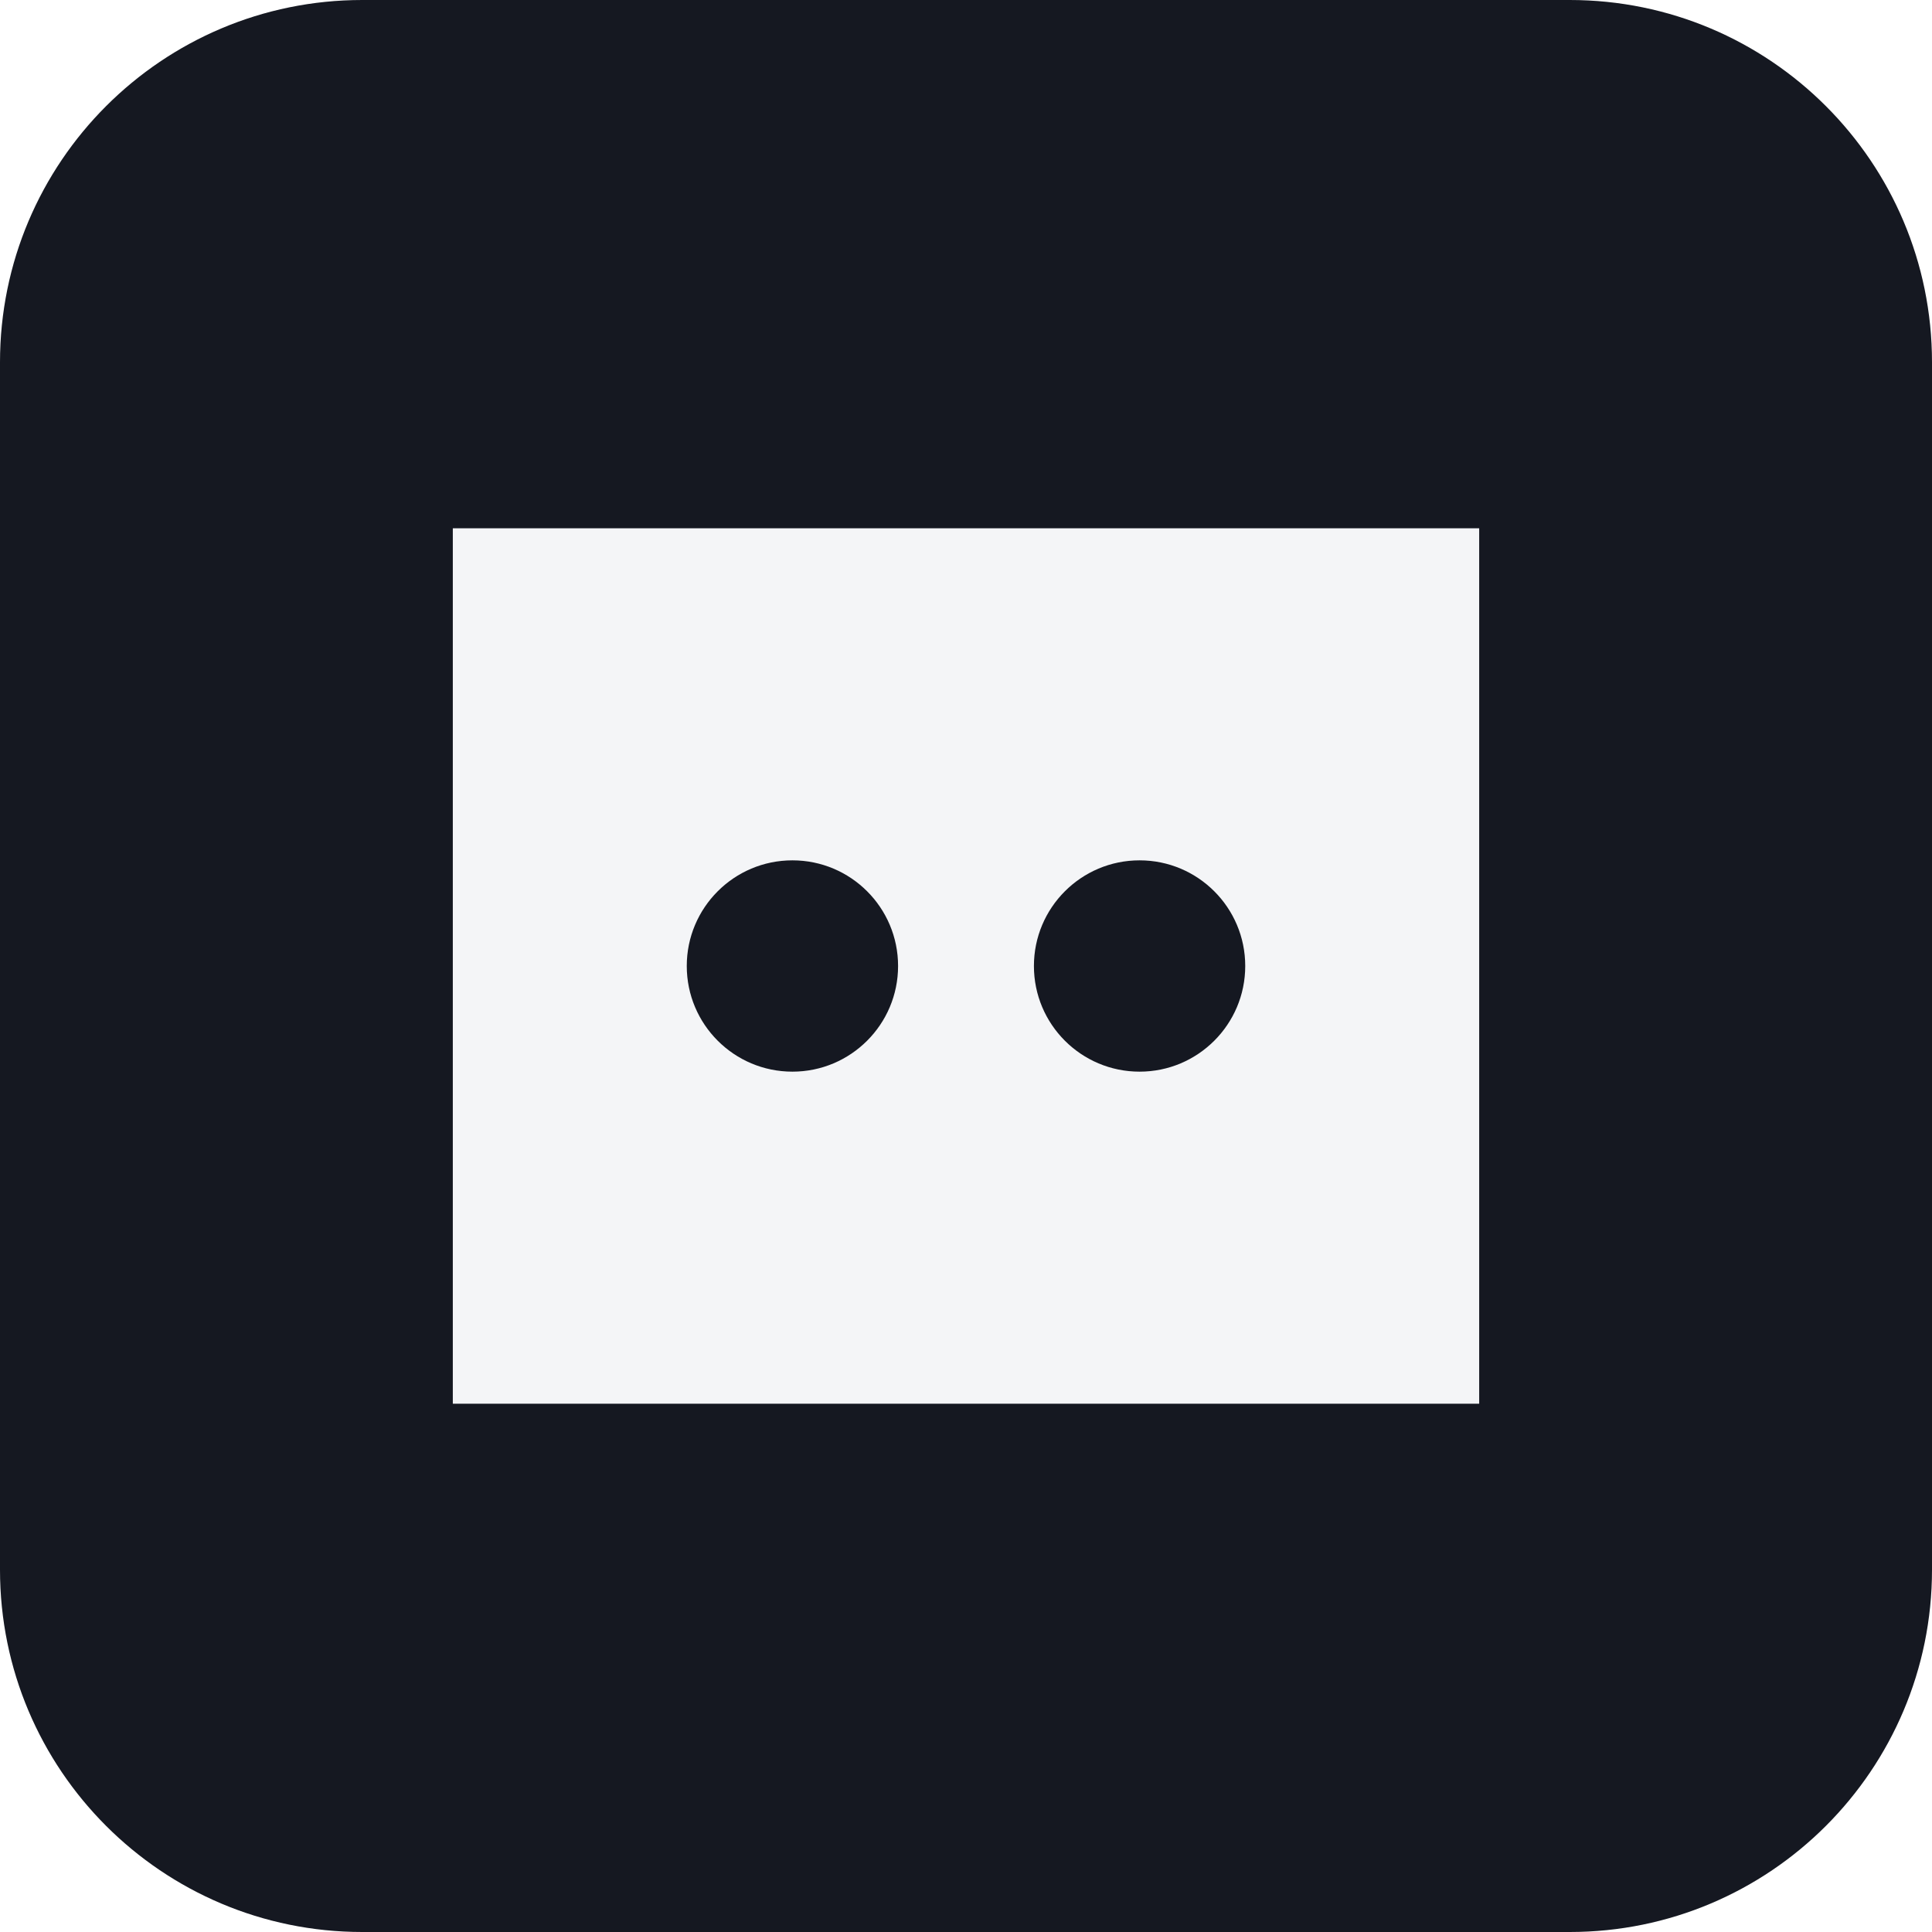
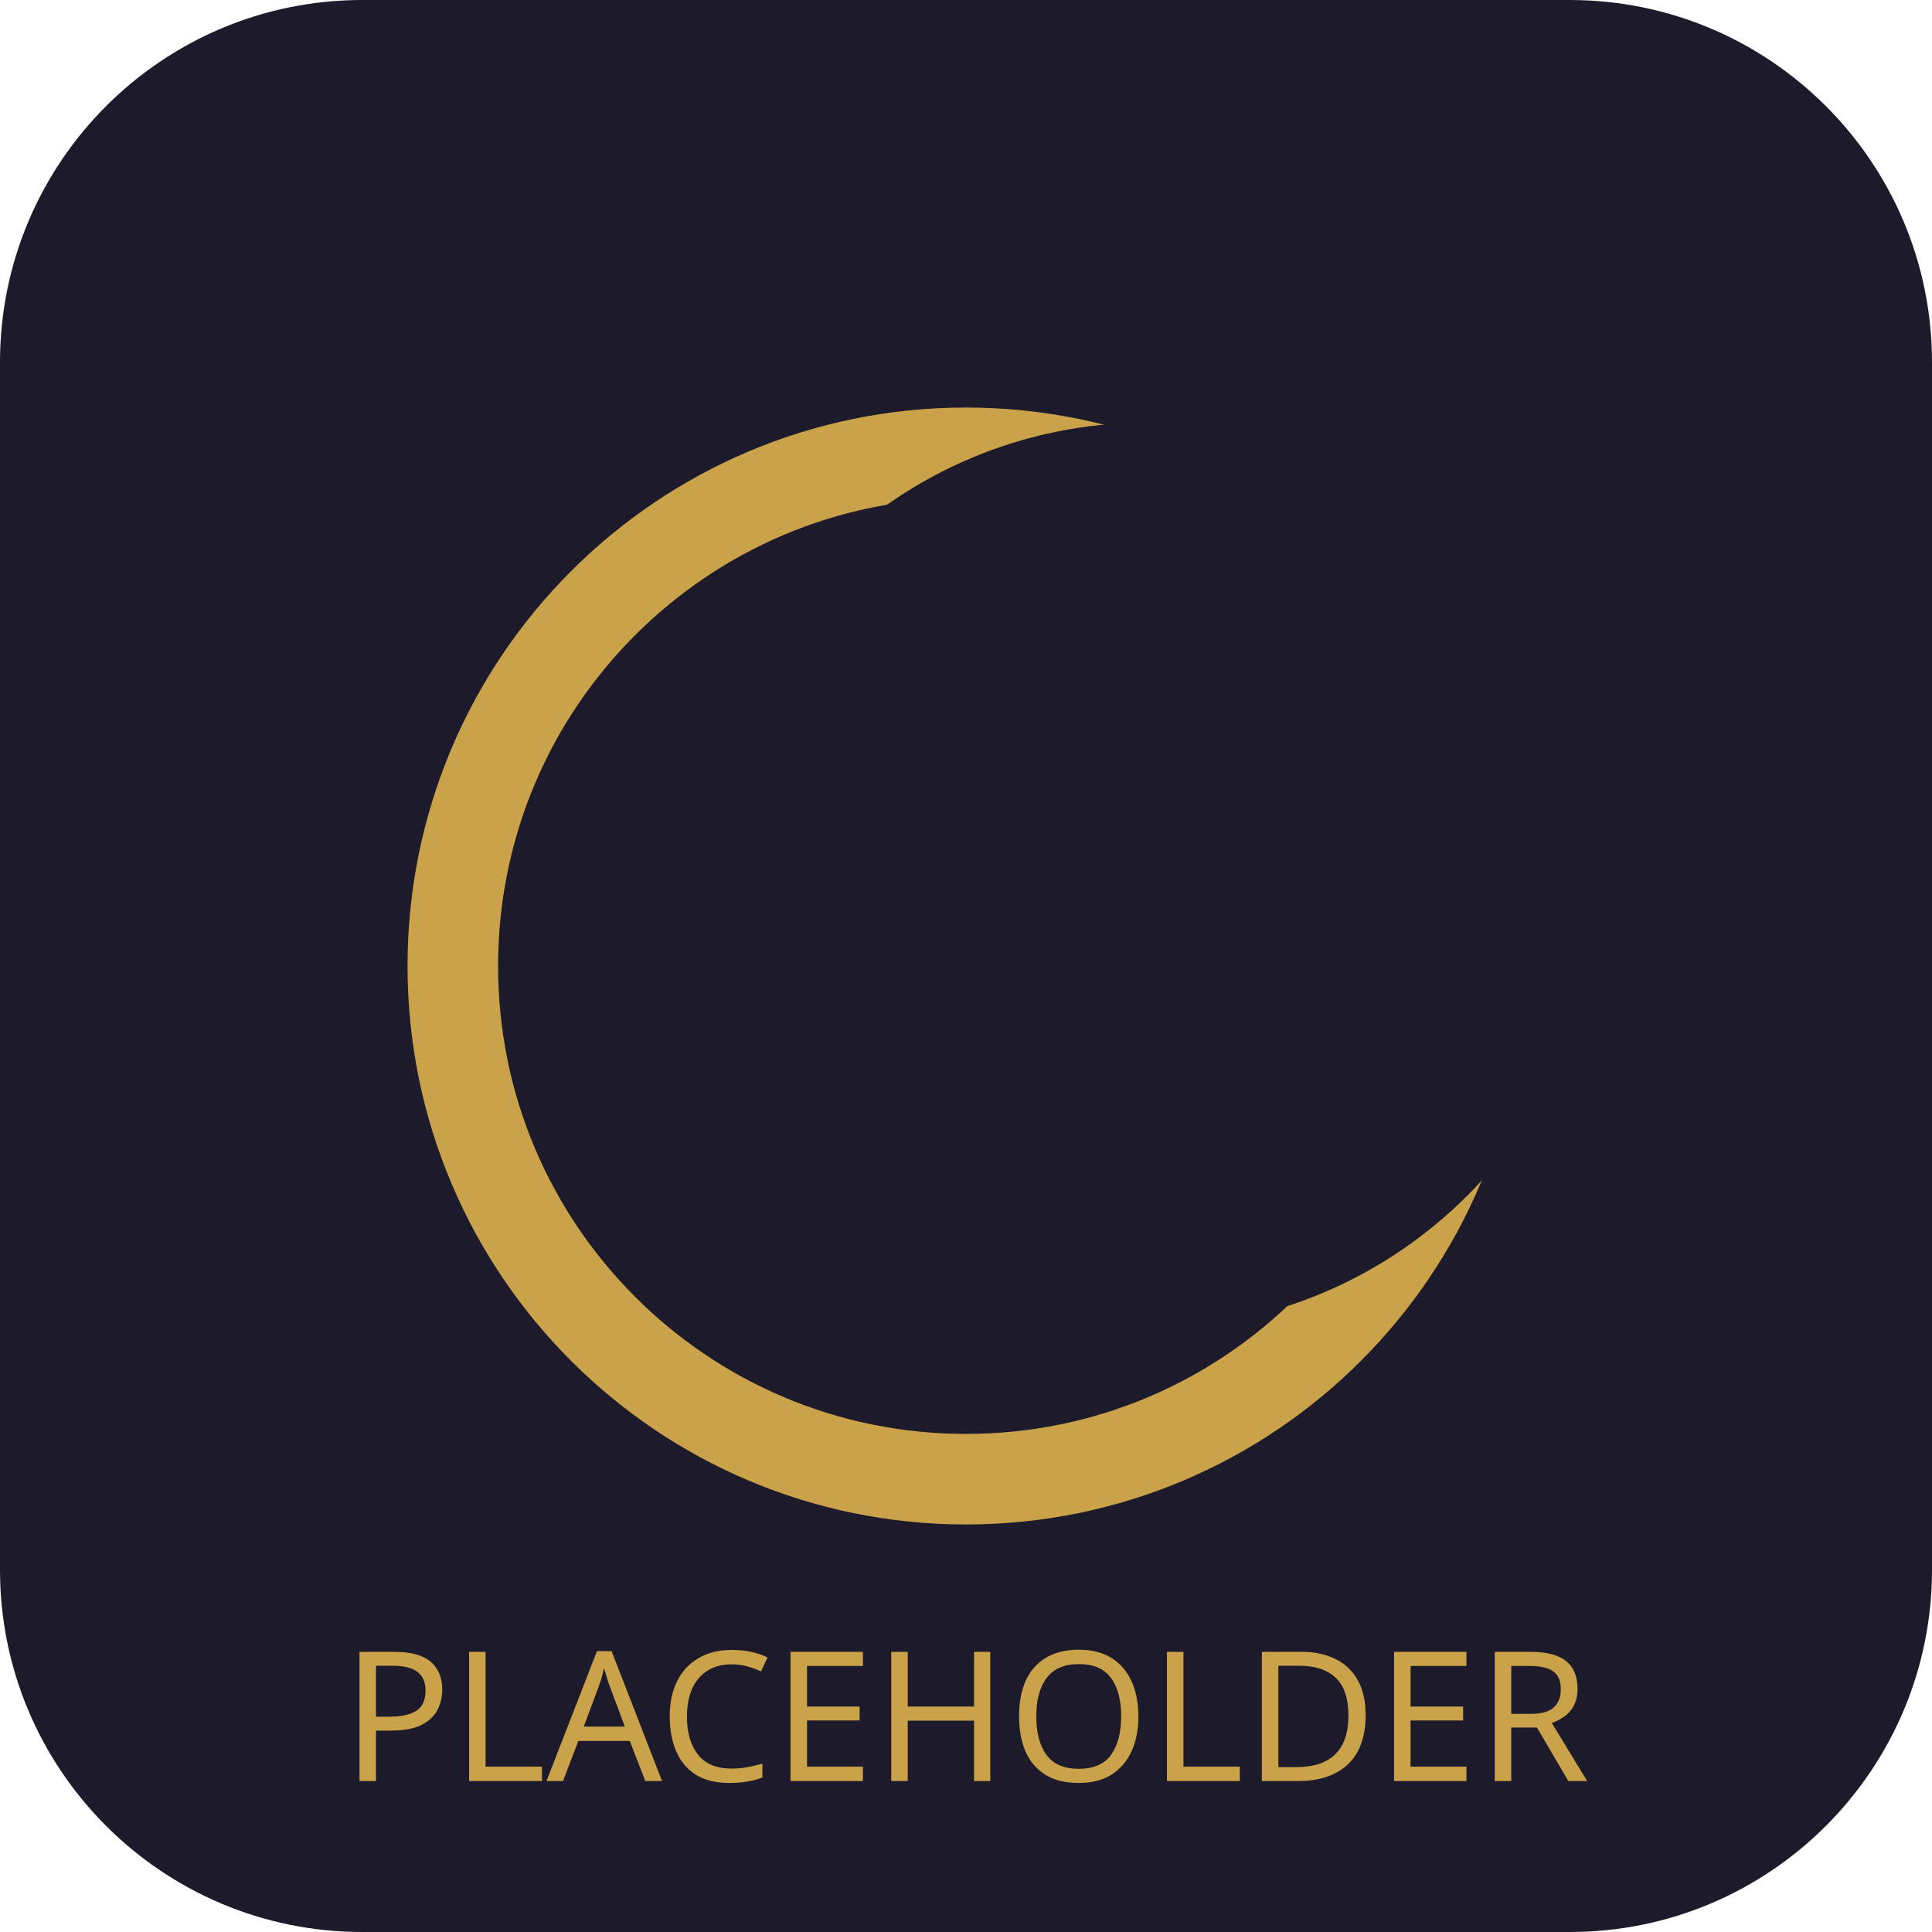
- <svg xmlns="http://www.w3.org/2000/svg" viewBox="0 0 256 256">
-   <rect width="256" height="256" rx="48" fill="#151821" />
-   <path d="M60 70h136v116H60z" fill="#f4f5f7" />
-   <circle cx="105" cy="128" r="14" fill="#151821" />
-   <circle cx="151" cy="128" r="14" fill="#151821" />
+ <svg xmlns="http://www.w3.org/2000/svg" width="128" height="128" viewBox="0 0 128 128">
+   <rect width="128" height="128" rx="24" fill="#1d1a2b" />
+   <circle cx="64" cy="64" r="34" fill="none" stroke="#c9a24a" stroke-width="6" />
+   <circle cx="76" cy="58" r="30" fill="#1d1a2b" />
+   <text x="64" y="118" font-size="12" text-anchor="middle" fill="#c9a24a" font-family="sans-serif">PLACEHOLDER</text>
</svg>
